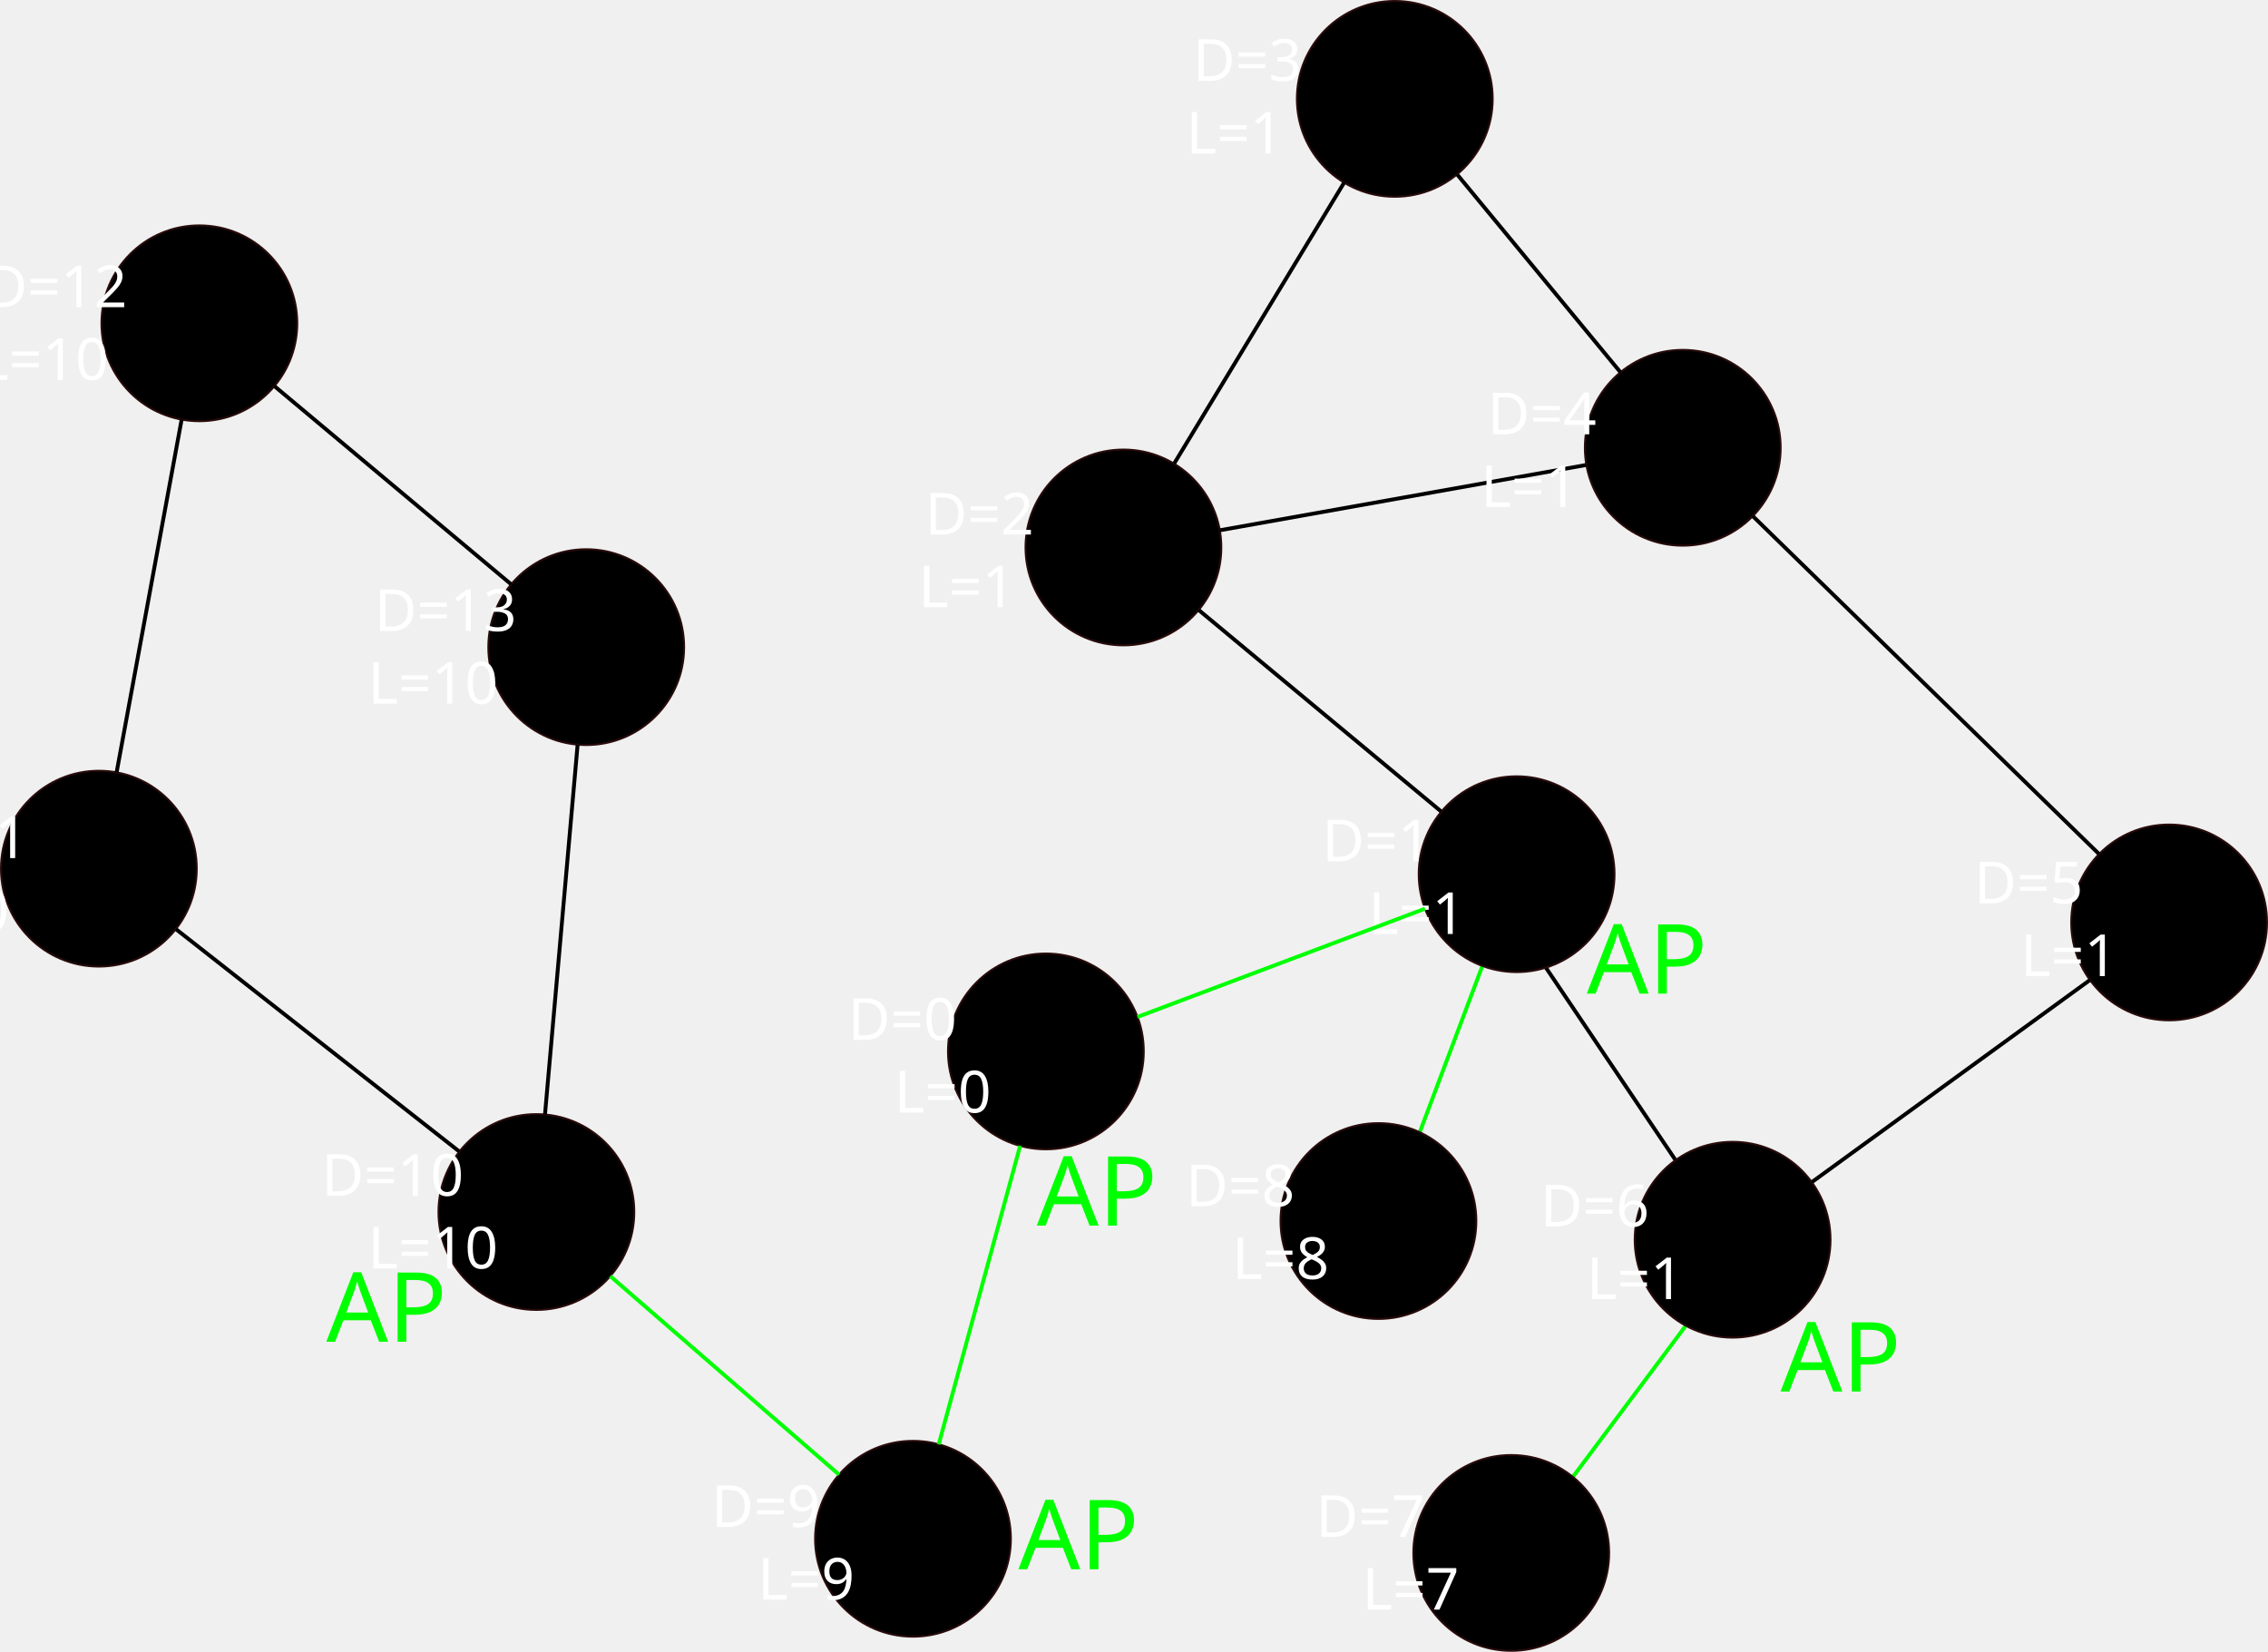
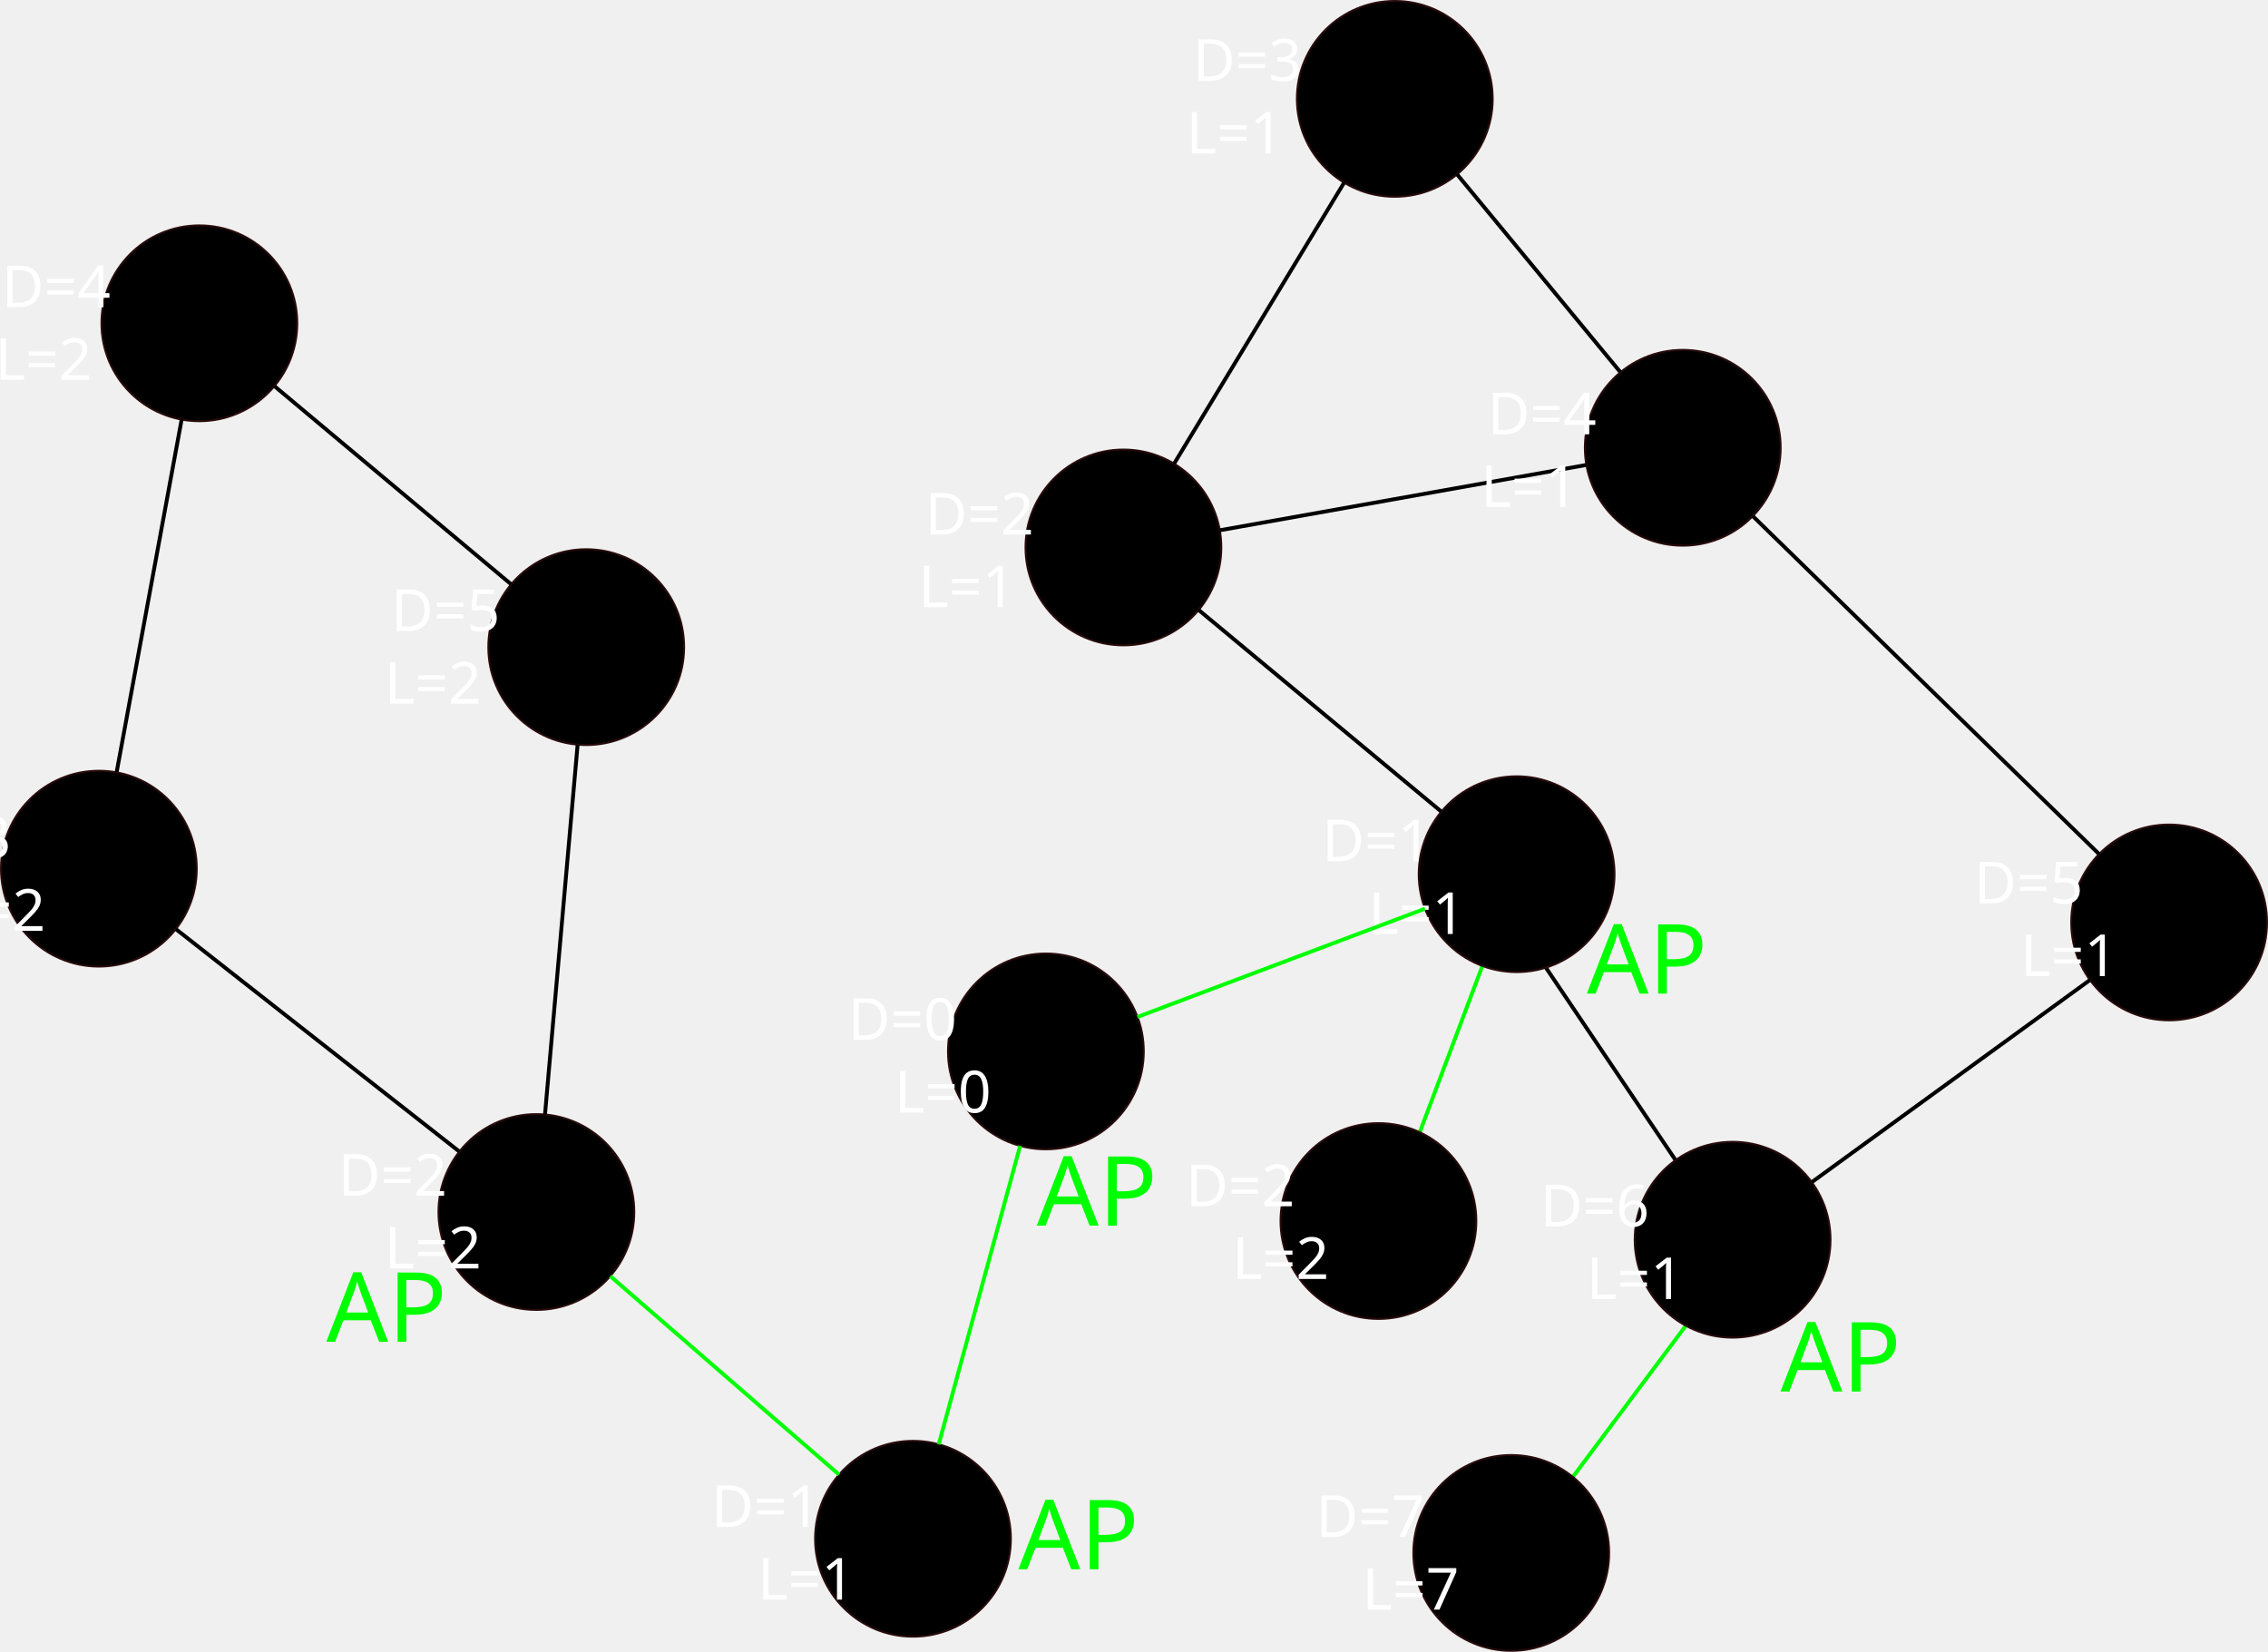
<svg xmlns="http://www.w3.org/2000/svg" width="585.037" height="426.087" id="svg2" version="1.0">
  <defs id="defs4">
    </defs>
  <g id="layer1" transform="translate(-68.7819,-91.14408)">
    <path style="fill:none;fill-opacity:0.75;fill-rule:evenodd;stroke:#00ff00;stroke-width:1px;stroke-linecap:butt;stroke-linejoin:miter;stroke-opacity:1" d="M 356.786,317.159 L 391.071,226.087" id="path2473" transform="translate(68.7819,91.14408)" />
    <path style="fill:none;fill-opacity:0.75;fill-rule:evenodd;stroke:#000000;stroke-width:1px;stroke-linecap:butt;stroke-linejoin:miter;stroke-opacity:1" d="M 451.538,316.971 L 518.208,415.966" id="path2425" />
    <path style="fill:none;fill-opacity:0.75;fill-rule:evenodd;stroke:#00ff00;stroke-width:1px;stroke-linecap:butt;stroke-linejoin:miter;stroke-opacity:1" d="M 457.599,494.758 L 517.198,414.956" id="path2433" />
    <path style="opacity:1;fill:#000000;fill-opacity:1;stroke:#280b0b;stroke-width:0.5;stroke-miterlimit:4;stroke-dasharray:none;stroke-opacity:1" id="path2383" d="m 145.462,174.54 a 25.254,25.254 0 0 1 -25.254,25.254 25.254,25.254 0 0 1 -25.254,-25.254 25.254,25.254 0 0 1 25.254,-25.254 25.254,25.254 0 0 1 25.254,25.254 z" />
    <path style="opacity:1;fill:#000000;fill-opacity:1;stroke:#280b0b;stroke-width:0.5;stroke-miterlimit:4;stroke-dasharray:none;stroke-opacity:1" id="path2385" d="m 145.462,174.54 a 25.254,25.254 0 0 1 -25.254,25.254 25.254,25.254 0 0 1 -25.254,-25.254 25.254,25.254 0 0 1 25.254,-25.254 25.254,25.254 0 0 1 25.254,25.254 z" transform="translate(-25.92244,140.6797)" />
    <path style="opacity:1;fill:#000000;fill-opacity:1;stroke:#280b0b;stroke-width:0.5;stroke-miterlimit:4;stroke-dasharray:none;stroke-opacity:1" id="path2389" d="m 145.462,174.54 a 25.254,25.254 0 0 1 -25.254,25.254 25.254,25.254 0 0 1 -25.254,-25.254 25.254,25.254 0 0 1 25.254,-25.254 25.254,25.254 0 0 1 25.254,25.254 z" transform="translate(99.79185,83.53684)" />
    <path style="opacity:1;fill:#000000;fill-opacity:1;stroke:#280b0b;stroke-width:0.5;stroke-miterlimit:4;stroke-dasharray:none;stroke-opacity:1" id="path2391" d="m 145.462,174.54 a 25.254,25.254 0 0 1 -25.254,25.254 25.254,25.254 0 0 1 -25.254,-25.254 25.254,25.254 0 0 1 25.254,-25.254 25.254,25.254 0 0 1 25.254,25.254 z" transform="translate(86.93471,229.2511)" />
    <path style="opacity:1;fill:#000000;fill-opacity:1;stroke:#280b0b;stroke-width:0.5;stroke-miterlimit:4;stroke-dasharray:none;stroke-opacity:1" id="path2393" d="m 145.462,174.54 a 25.254,25.254 0 0 1 -25.254,25.254 25.254,25.254 0 0 1 -25.254,-25.254 25.254,25.254 0 0 1 25.254,-25.254 25.254,25.254 0 0 1 25.254,25.254 z" transform="translate(184.0776,313.5368)" />
    <path style="opacity:1;fill:#000000;fill-opacity:1;stroke:#280b0b;stroke-width:0.5;stroke-miterlimit:4;stroke-dasharray:none;stroke-opacity:1" id="path2395" d="m 145.462,174.54 a 25.254,25.254 0 0 1 -25.254,25.254 25.254,25.254 0 0 1 -25.254,-25.254 25.254,25.254 0 0 1 25.254,-25.254 25.254,25.254 0 0 1 25.254,25.254 z" transform="translate(218.3633,187.8226)" />
    <path style="opacity:1;fill:#000000;fill-opacity:1;stroke:#280b0b;stroke-width:0.5;stroke-miterlimit:4;stroke-dasharray:none;stroke-opacity:1" id="path2397" d="m 145.462,174.54 a 25.254,25.254 0 0 1 -25.254,25.254 25.254,25.254 0 0 1 -25.254,-25.254 25.254,25.254 0 0 1 25.254,-25.254 25.254,25.254 0 0 1 25.254,25.254 z" transform="translate(238.3633,57.82255)" />
    <path style="opacity:1;fill:#000000;fill-opacity:1;stroke:#280b0b;stroke-width:0.5;stroke-miterlimit:4;stroke-dasharray:none;stroke-opacity:1" id="path2399" d="m 145.462,174.54 a 25.254,25.254 0 0 1 -25.254,25.254 25.254,25.254 0 0 1 -25.254,-25.254 25.254,25.254 0 0 1 25.254,-25.254 25.254,25.254 0 0 1 25.254,25.254 z" transform="translate(308.3633,-57.89173)" />
    <path style="opacity:1;fill:#000000;fill-opacity:1;stroke:#280b0b;stroke-width:0.5;stroke-miterlimit:4;stroke-dasharray:none;stroke-opacity:1" id="path2401" d="m 145.462,174.54 a 25.254,25.254 0 0 1 -25.254,25.254 25.254,25.254 0 0 1 -25.254,-25.254 25.254,25.254 0 0 1 25.254,-25.254 25.254,25.254 0 0 1 25.254,25.254 z" transform="translate(382.649,32.10827)" />
    <path style="opacity:1;fill:#000000;fill-opacity:1;stroke:#280b0b;stroke-width:0.5;stroke-miterlimit:4;stroke-dasharray:none;stroke-opacity:1" id="path2403" d="m 145.462,174.54 a 25.254,25.254 0 0 1 -25.254,25.254 25.254,25.254 0 0 1 -25.254,-25.254 25.254,25.254 0 0 1 25.254,-25.254 25.254,25.254 0 0 1 25.254,25.254 z" transform="translate(339.7919,142.1083)" />
    <path style="opacity:1;fill:#000000;fill-opacity:1;stroke:#280b0b;stroke-width:0.5;stroke-miterlimit:4;stroke-dasharray:none;stroke-opacity:1" id="path2405" d="m 145.462,174.54 a 25.254,25.254 0 0 1 -25.254,25.254 25.254,25.254 0 0 1 -25.254,-25.254 25.254,25.254 0 0 1 25.254,-25.254 25.254,25.254 0 0 1 25.254,25.254 z" transform="translate(395.5061,236.394)" />
    <path style="opacity:1;fill:#000000;fill-opacity:1;stroke:#280b0b;stroke-width:0.5;stroke-miterlimit:4;stroke-dasharray:none;stroke-opacity:1" id="path2429" d="m 145.462,174.54 a 25.254,25.254 0 0 1 -25.254,25.254 25.254,25.254 0 0 1 -25.254,-25.254 25.254,25.254 0 0 1 25.254,-25.254 25.254,25.254 0 0 1 25.254,25.254 z" transform="translate(508.1067,154.5533)" />
    <path style="opacity:1;fill:#000000;fill-opacity:1;stroke:#280b0b;stroke-width:0.5;stroke-miterlimit:4;stroke-dasharray:none;stroke-opacity:1" id="path2431" d="m 145.462,174.54 a 25.254,25.254 0 0 1 -25.254,25.254 25.254,25.254 0 0 1 -25.254,-25.254 25.254,25.254 0 0 1 25.254,-25.254 25.254,25.254 0 0 1 25.254,25.254 z" transform="translate(338.4011,317.1879)" />
    <path style="opacity:1;fill:#000000;fill-opacity:1;stroke:#280b0b;stroke-width:0.5;stroke-miterlimit:4;stroke-dasharray:none;stroke-opacity:1" id="path2469" d="m 145.462,174.54 a 25.254,25.254 0 0 1 -25.254,25.254 25.254,25.254 0 0 1 -25.254,-25.254 25.254,25.254 0 0 1 25.254,-25.254 25.254,25.254 0 0 1 25.254,25.254 z" transform="translate(304.1474,231.5749)" />
    <text xml:space="preserve" style="font-style:normal;font-weight:normal;font-size:40px;line-height:125%;font-family:sans-serif;letter-spacing:0px;word-spacing:0px;fill:#ffffff;fill-opacity:1;stroke:none;stroke-width:1px;stroke-linecap:butt;stroke-linejoin:miter;stroke-opacity:1;" x="337.959" y="359.374" id="text4158">
      <tspan id="tspan4160" x="337.959" y="359.374" style="font-size:15px;text-align:center;text-anchor:middle;fill:#ffffff;fill-opacity:1;">D=0</tspan>
      <tspan x="337.959" y="378.124" id="tspan4162" style="font-size:15px;text-align:center;text-anchor:middle;fill:#ffffff;fill-opacity:1;">L=0</tspan>
    </text>
    <text xml:space="preserve" style="font-style:normal;font-weight:normal;font-size:40px;line-height:125%;font-family:sans-serif;letter-spacing:0px;word-spacing:0px;fill:#ffffff;fill-opacity:1;stroke:none;stroke-width:1px;stroke-linecap:butt;stroke-linejoin:miter;stroke-opacity:1;" x="460.262" y="313.317" id="text4158-7">
      <tspan id="tspan4160-0" x="460.262" y="313.317" style="font-size:15px;text-align:center;text-anchor:middle;fill:#ffffff;fill-opacity:1;">D=1</tspan>
      <tspan x="460.262" y="332.067" id="tspan4162-3" style="font-size:15px;text-align:center;text-anchor:middle;fill:#ffffff;fill-opacity:1;">L=1</tspan>
    </text>
    <path style="fill:none;fill-rule:evenodd;stroke:#00ff00;stroke-width:1px;stroke-linecap:butt;stroke-linejoin:miter;stroke-opacity:1" d="m 362.205,353.465 74.161,-27.919" id="path4185" />
    <path style="fill:none;fill-rule:evenodd;stroke:#000000;stroke-width:1px;stroke-linecap:butt;stroke-linejoin:miter;stroke-opacity:1" d="M 440.577,300.508 377.994,248.502" id="path4187" />
    <path style="fill:none;fill-rule:evenodd;stroke:#000000;stroke-width:1px;stroke-linecap:butt;stroke-linejoin:miter;stroke-opacity:1" d="m 383.433,227.931 94.562,-16.853" id="path4189" />
    <path style="fill:none;fill-rule:evenodd;stroke:#000000;stroke-width:1px;stroke-linecap:butt;stroke-linejoin:miter;stroke-opacity:1" d="m 371.643,210.755 43.858,-72.5" id="path4191" />
    <path style="fill:none;fill-rule:evenodd;stroke:#000000;stroke-width:1px;stroke-linecap:butt;stroke-linejoin:miter;stroke-opacity:1" d="m 444.647,136.124 42.135,51.048" id="path4193" />
    <path style="fill:none;fill-rule:evenodd;stroke:#000000;stroke-width:1px;stroke-linecap:butt;stroke-linejoin:miter;stroke-opacity:1" d="m 520.93,224.287 89.312,87.167" id="path4195" />
    <path style="fill:none;fill-rule:evenodd;stroke:#000000;stroke-width:1px;stroke-linecap:butt;stroke-linejoin:miter;stroke-opacity:1" d="m 536.142,396.086 71.745,-52.146" id="path4197" />
    <path style="fill:none;fill-rule:evenodd;stroke:#00ff00;stroke-width:1px;stroke-linecap:butt;stroke-linejoin:miter;stroke-opacity:1" d="m 331.927,386.726 -20.996,76.987" id="path4199" />
    <path style="fill:none;fill-rule:evenodd;stroke:#00ff00;stroke-width:1px;stroke-linecap:butt;stroke-linejoin:miter;stroke-opacity:1" d="m 226.217,420.341 58.994,51.186" id="path4201" />
    <path style="fill:none;fill-rule:evenodd;stroke:#000000;stroke-width:1px;stroke-linecap:butt;stroke-linejoin:miter;stroke-opacity:1" d="m 114.152,330.81 73.125,57.389" id="path4203" />
    <path style="fill:none;fill-rule:evenodd;stroke:#000000;stroke-width:1px;stroke-linecap:butt;stroke-linejoin:miter;stroke-opacity:1" d="M 115.632,199.375 98.862,290.384" id="path4205" />
    <path style="fill:none;fill-rule:evenodd;stroke:#000000;stroke-width:1px;stroke-linecap:butt;stroke-linejoin:miter;stroke-opacity:1" d="m 139.572,190.75 61.063,51.117" id="path4207" />
    <path style="fill:none;fill-rule:evenodd;stroke:#000000;stroke-width:1px;stroke-linecap:butt;stroke-linejoin:miter;stroke-opacity:1" d="m 217.78,283.232 -8.418,95.403" id="path4209" />
    <text xml:space="preserve" style="font-style:normal;font-weight:normal;font-size:40px;line-height:125%;font-family:sans-serif;letter-spacing:0px;word-spacing:0px;fill:#ffffff;fill-opacity:1;stroke:none;stroke-width:1px;stroke-linecap:butt;stroke-linejoin:miter;stroke-opacity:1;" x="357.833" y="229.031" id="text4158-1">
      <tspan id="tspan4160-08" x="357.833" y="229.031" style="font-size:15px;text-align:center;text-anchor:middle;fill:#ffffff;fill-opacity:1;">D=2</tspan>
      <tspan x="357.833" y="247.781" id="tspan4162-2" style="font-size:15px;text-align:center;text-anchor:middle;fill:#ffffff;fill-opacity:1;">L=<tspan style="fill:#ffffff;fill-opacity:1;" id="tspan4399">1</tspan>
      </tspan>
    </text>
    <text xml:space="preserve" style="font-style:normal;font-weight:normal;font-size:40px;line-height:125%;font-family:sans-serif;letter-spacing:0px;word-spacing:0px;fill:#ffffff;fill-opacity:1;stroke:none;stroke-width:1px;stroke-linecap:butt;stroke-linejoin:miter;stroke-opacity:1;" x="426.943" y="111.994" id="text4158-1-9">
      <tspan id="tspan4160-08-7" x="426.943" y="111.994" style="font-size:15px;text-align:center;text-anchor:middle;fill:#ffffff;fill-opacity:1;">D=3</tspan>
      <tspan x="426.943" y="130.744" id="tspan4162-2-0" style="font-size:15px;text-align:center;text-anchor:middle;fill:#ffffff;fill-opacity:1;">L=<tspan style="fill:#ffffff;fill-opacity:1;" id="tspan4397">1</tspan>
      </tspan>
    </text>
    <text xml:space="preserve" style="font-style:normal;font-weight:normal;font-size:40px;line-height:125%;font-family:sans-serif;letter-spacing:0px;word-spacing:0px;fill:#ffffff;fill-opacity:1;stroke:none;stroke-width:1px;stroke-linecap:butt;stroke-linejoin:miter;stroke-opacity:1;" x="502.936" y="203.174" id="text4158-1-9-0">
      <tspan id="tspan4160-08-7-1" x="502.936" y="203.174" style="font-size:15px;text-align:center;text-anchor:middle;fill:#ffffff;fill-opacity:1;">D=4</tspan>
      <tspan x="502.936" y="221.924" id="tspan4162-2-0-0" style="font-size:15px;text-align:center;text-anchor:middle;fill:#ffffff;fill-opacity:1;">L=1<tspan style="fill:#ffffff;fill-opacity:1;" id="tspan4395" />
      </tspan>
    </text>
    <text xml:space="preserve" style="font-style:normal;font-weight:normal;font-size:40px;line-height:125%;font-family:sans-serif;letter-spacing:0px;word-spacing:0px;fill:#ffffff;fill-opacity:1;stroke:none;stroke-width:1px;stroke-linecap:butt;stroke-linejoin:miter;stroke-opacity:1;" x="628.471" y="324.181" id="text4158-1-9-0-0">
      <tspan id="tspan4160-08-7-1-0" x="628.471" y="324.181" style="font-size:15px;text-align:center;text-anchor:middle;fill:#ffffff;fill-opacity:1;">D=5</tspan>
      <tspan x="628.471" y="342.931" id="tspan4162-2-0-0-1" style="font-size:15px;text-align:center;text-anchor:middle;fill:#ffffff;fill-opacity:1;">L=1</tspan>
    </text>
    <text xml:space="preserve" style="font-style:normal;font-weight:normal;font-size:40px;line-height:125%;font-family:sans-serif;letter-spacing:0px;word-spacing:0px;fill:#ffffff;fill-opacity:1;stroke:none;stroke-width:1px;stroke-linecap:butt;stroke-linejoin:miter;stroke-opacity:1;" x="516.562" y="407.503" id="text4158-1-9-0-0-9">
      <tspan id="tspan4160-08-7-1-0-5" x="516.562" y="407.503" style="font-size:15px;text-align:center;text-anchor:middle;fill:#ffffff;fill-opacity:1;">D=6</tspan>
      <tspan x="516.562" y="426.253" id="tspan4162-2-0-0-1-6" style="font-size:15px;text-align:center;text-anchor:middle;fill:#ffffff;fill-opacity:1;">L=1</tspan>
    </text>
    <text xml:space="preserve" style="font-style:normal;font-weight:normal;font-size:40px;line-height:125%;font-family:sans-serif;letter-spacing:0px;word-spacing:0px;fill:#ffffff;fill-opacity:1;stroke:none;stroke-width:1px;stroke-linecap:butt;stroke-linejoin:miter;stroke-opacity:1;" x="458.665" y="487.602" id="text4158-1-9-0-0-9-9">
      <tspan id="tspan4160-08-7-1-0-5-9" x="458.665" y="487.602" style="font-size:15px;text-align:center;text-anchor:middle;fill:#ffffff;fill-opacity:1;">D=7</tspan>
      <tspan x="458.665" y="506.352" id="tspan4162-2-0-0-1-6-5" style="font-size:15px;text-align:center;text-anchor:middle;fill:#ffffff;fill-opacity:1;">L=7</tspan>
    </text>
    <text xml:space="preserve" style="font-style:normal;font-weight:normal;font-size:40px;line-height:125%;font-family:sans-serif;letter-spacing:0px;word-spacing:0px;fill:#000000;fill-opacity:1;stroke:none;stroke-width:1px;stroke-linecap:butt;stroke-linejoin:miter;stroke-opacity:1" x="528.068" y="450.088" id="text4371">
      <tspan id="tspan4373" x="528.068" y="450.088" style="font-size:25px;fill:#00ff00;fill-opacity:1">AP</tspan>
    </text>
-     <text xml:space="preserve" style="font-style:normal;font-weight:normal;font-size:40px;line-height:125%;font-family:sans-serif;letter-spacing:0px;word-spacing:0px;fill:#ffffff;fill-opacity:1;stroke:none;stroke-width:1px;stroke-linecap:butt;stroke-linejoin:miter;stroke-opacity:1;" x="425.123" y="402.308" id="text4158-7-0">
-       <tspan id="tspan4160-0-9" x="425.123" y="402.308" style="font-size:15px;text-align:center;text-anchor:middle;fill:#ffffff;fill-opacity:1;">D=8</tspan>
-       <tspan x="425.123" y="421.058" id="tspan4162-3-1" style="font-size:15px;text-align:center;text-anchor:middle;fill:#ffffff;fill-opacity:1;">L=8</tspan>
+     <text xml:space="preserve" style="font-style:normal;font-weight:normal;font-size:40px;line-height:125%;font-family:sans-serif;letter-spacing:0px;word-spacing:0px;fill:#ffffff;fill-opacity:1;stroke:none;stroke-width:1px;stroke-linecap:butt;stroke-linejoin:miter;stroke-opacity:1" x="425.123" y="402.308" id="text4158-7-0">
+       <tspan id="tspan4160-0-9" x="425.123" y="402.308" style="font-size:15px;text-align:center;text-anchor:middle;fill:#ffffff;fill-opacity:1">D=2</tspan>
+       <tspan x="425.123" y="421.058" id="tspan4162-3-1" style="font-size:15px;text-align:center;text-anchor:middle;fill:#ffffff;fill-opacity:1">L=2</tspan>
    </text>
    <text xml:space="preserve" style="font-style:normal;font-weight:normal;font-size:40px;line-height:125%;font-family:sans-serif;letter-spacing:0px;word-spacing:0px;fill:#000000;fill-opacity:1;stroke:none;stroke-width:1px;stroke-linecap:butt;stroke-linejoin:miter;stroke-opacity:1" x="478.1" y="347.446" id="text4371-3">
      <tspan id="tspan4373-6" x="478.1" y="347.446" style="font-size:25px;fill:#00ff00;fill-opacity:1">AP</tspan>
    </text>
-     <text xml:space="preserve" style="font-style:normal;font-weight:normal;font-size:40px;line-height:125%;font-family:sans-serif;letter-spacing:0px;word-spacing:0px;fill:#ffffff;fill-opacity:1;stroke:none;stroke-width:1px;stroke-linecap:butt;stroke-linejoin:miter;stroke-opacity:1;" x="302.721" y="485.032" id="text4158-6">
-       <tspan id="tspan4160-3" x="302.721" y="485.032" style="font-size:15px;text-align:center;text-anchor:middle;fill:#ffffff;fill-opacity:1;">D=9</tspan>
-       <tspan x="302.721" y="503.782" id="tspan4162-26" style="font-size:15px;text-align:center;text-anchor:middle;fill:#ffffff;fill-opacity:1;">L=9</tspan>
+     <text xml:space="preserve" style="font-style:normal;font-weight:normal;font-size:40px;line-height:125%;font-family:sans-serif;letter-spacing:0px;word-spacing:0px;fill:#ffffff;fill-opacity:1;stroke:none;stroke-width:1px;stroke-linecap:butt;stroke-linejoin:miter;stroke-opacity:1" x="302.721" y="485.032" id="text4158-6">
+       <tspan id="tspan4160-3" x="302.721" y="485.032" style="font-size:15px;text-align:center;text-anchor:middle;fill:#ffffff;fill-opacity:1">D=1</tspan>
+       <tspan x="302.721" y="503.782" id="tspan4162-26" style="font-size:15px;text-align:center;text-anchor:middle;fill:#ffffff;fill-opacity:1">L=1</tspan>
    </text>
-     <text xml:space="preserve" style="font-style:normal;font-weight:normal;font-size:40px;line-height:125%;font-family:sans-serif;letter-spacing:0px;word-spacing:0px;fill:#ffffff;fill-opacity:1;stroke:none;stroke-width:1px;stroke-linecap:butt;stroke-linejoin:miter;stroke-opacity:1;" x="206.463" y="399.594" id="text4158-6-7">
-       <tspan id="tspan4160-3-9" x="206.463" y="399.594" style="font-size:15px;text-align:center;text-anchor:middle;fill:#ffffff;fill-opacity:1;">D=10</tspan>
-       <tspan x="206.463" y="418.344" id="tspan4162-26-7" style="font-size:15px;text-align:center;text-anchor:middle;fill:#ffffff;fill-opacity:1;">L=10</tspan>
+     <text xml:space="preserve" style="font-style:normal;font-weight:normal;font-size:40px;line-height:125%;font-family:sans-serif;letter-spacing:0px;word-spacing:0px;fill:#ffffff;fill-opacity:1;stroke:none;stroke-width:1px;stroke-linecap:butt;stroke-linejoin:miter;stroke-opacity:1" x="206.463" y="399.594" id="text4158-6-7">
+       <tspan id="tspan4160-3-9" x="206.463" y="399.594" style="font-size:15px;text-align:center;text-anchor:middle;fill:#ffffff;fill-opacity:1">D=2</tspan>
+       <tspan x="206.463" y="418.344" id="tspan4162-26-7" style="font-size:15px;text-align:center;text-anchor:middle;fill:#ffffff;fill-opacity:1">L=2</tspan>
    </text>
-     <text xml:space="preserve" style="font-style:normal;font-weight:normal;font-size:40px;line-height:125%;font-family:sans-serif;letter-spacing:0px;word-spacing:0px;fill:#ffffff;fill-opacity:1;stroke:none;stroke-width:1px;stroke-linecap:butt;stroke-linejoin:miter;stroke-opacity:1;" x="94.003" y="312.498" id="text4158-6-7-6">
-       <tspan id="tspan4160-3-9-2" x="94.003" y="312.498" style="font-size:15px;text-align:center;text-anchor:middle;fill:#ffffff;fill-opacity:1;">D=11</tspan>
-       <tspan x="94.003" y="331.248" id="tspan4162-26-7-9" style="font-size:15px;text-align:center;text-anchor:middle;fill:#ffffff;fill-opacity:1;">L=<tspan style="fill:#ffffff;fill-opacity:1;" id="tspan4553">10</tspan>
+     <text xml:space="preserve" style="font-style:normal;font-weight:normal;font-size:40px;line-height:125%;font-family:sans-serif;letter-spacing:0px;word-spacing:0px;fill:#ffffff;fill-opacity:1;stroke:none;stroke-width:1px;stroke-linecap:butt;stroke-linejoin:miter;stroke-opacity:1" x="94.003" y="312.498" id="text4158-6-7-6">
+       <tspan id="tspan4160-3-9-2" x="94.003" y="312.498" style="font-size:15px;text-align:center;text-anchor:middle;fill:#ffffff;fill-opacity:1">D=3</tspan>
+       <tspan x="94.003" y="331.248" id="tspan4162-26-7-9" style="font-size:15px;text-align:center;text-anchor:middle;fill:#ffffff;fill-opacity:1">L=2</tspan>
+     </text>
+     <text xml:space="preserve" style="font-style:normal;font-weight:normal;font-size:40px;line-height:125%;font-family:sans-serif;letter-spacing:0px;word-spacing:0px;fill:#ffffff;fill-opacity:1;stroke:none;stroke-width:1px;stroke-linecap:butt;stroke-linejoin:miter;stroke-opacity:1" x="119.653" y="170.377" id="text4158-6-7-6-8">
+       <tspan id="tspan4160-3-9-2-8" x="119.653" y="170.377" style="font-size:15px;text-align:center;text-anchor:middle;fill:#ffffff;fill-opacity:1">D=4</tspan>
+       <tspan x="119.653" y="189.127" id="tspan4162-26-7-9-5" style="font-size:15px;text-align:center;text-anchor:middle;fill:#ffffff;fill-opacity:1">L=2<tspan style="fill:#ffffff;fill-opacity:1" id="tspan4551" />
      </tspan>
    </text>
-     <text xml:space="preserve" style="font-style:normal;font-weight:normal;font-size:40px;line-height:125%;font-family:sans-serif;letter-spacing:0px;word-spacing:0px;fill:#ffffff;fill-opacity:1;stroke:none;stroke-width:1px;stroke-linecap:butt;stroke-linejoin:miter;stroke-opacity:1;" x="119.653" y="170.377" id="text4158-6-7-6-8">
-       <tspan id="tspan4160-3-9-2-8" x="119.653" y="170.377" style="font-size:15px;text-align:center;text-anchor:middle;fill:#ffffff;fill-opacity:1;">D=12</tspan>
-       <tspan x="119.653" y="189.127" id="tspan4162-26-7-9-5" style="font-size:15px;text-align:center;text-anchor:middle;fill:#ffffff;fill-opacity:1;">L=<tspan style="fill:#ffffff;fill-opacity:1;" id="tspan4551">10</tspan>
-       </tspan>
-     </text>
-     <text xml:space="preserve" style="font-style:normal;font-weight:normal;font-size:40px;line-height:125%;font-family:sans-serif;letter-spacing:0px;word-spacing:0px;fill:#ffffff;fill-opacity:1;stroke:none;stroke-width:1px;stroke-linecap:butt;stroke-linejoin:miter;stroke-opacity:1;" x="220.121" y="253.915" id="text4158-6-7-6-8-4">
-       <tspan id="tspan4160-3-9-2-8-3" x="220.121" y="253.915" style="font-size:15px;text-align:center;text-anchor:middle;fill:#ffffff;fill-opacity:1;">D=13</tspan>
-       <tspan x="220.121" y="272.665" id="tspan4162-26-7-9-5-0" style="font-size:15px;text-align:center;text-anchor:middle;fill:#ffffff;fill-opacity:1;">L=<tspan style="fill:#ffffff;fill-opacity:1;" id="tspan4549">10</tspan>
+     <text xml:space="preserve" style="font-style:normal;font-weight:normal;font-size:40px;line-height:125%;font-family:sans-serif;letter-spacing:0px;word-spacing:0px;fill:#ffffff;fill-opacity:1;stroke:none;stroke-width:1px;stroke-linecap:butt;stroke-linejoin:miter;stroke-opacity:1" x="220.121" y="253.915" id="text4158-6-7-6-8-4">
+       <tspan id="tspan4160-3-9-2-8-3" x="220.121" y="253.915" style="font-size:15px;text-align:center;text-anchor:middle;fill:#ffffff;fill-opacity:1">D=5</tspan>
+       <tspan x="220.121" y="272.665" id="tspan4162-26-7-9-5-0" style="font-size:15px;text-align:center;text-anchor:middle;fill:#ffffff;fill-opacity:1">L=2<tspan style="fill:#ffffff;fill-opacity:1" id="tspan4549" />
      </tspan>
    </text>
    <text xml:space="preserve" style="font-style:normal;font-weight:normal;font-size:40px;line-height:125%;font-family:sans-serif;letter-spacing:0px;word-spacing:0px;fill:#000000;fill-opacity:1;stroke:none;stroke-width:1px;stroke-linecap:butt;stroke-linejoin:miter;stroke-opacity:1" x="152.953" y="437.248" id="text4371-3-5">
      <tspan id="tspan4373-6-7" x="152.953" y="437.248" style="font-size:25px;fill:#00ff00;fill-opacity:1">AP</tspan>
    </text>
    <text xml:space="preserve" style="font-style:normal;font-weight:normal;font-size:40px;line-height:125%;font-family:sans-serif;letter-spacing:0px;word-spacing:0px;fill:#000000;fill-opacity:1;stroke:none;stroke-width:1px;stroke-linecap:butt;stroke-linejoin:miter;stroke-opacity:1" x="331.487" y="495.938" id="text4371-3-5-8">
      <tspan id="tspan4373-6-7-4" x="331.487" y="495.938" style="font-size:25px;fill:#00ff00;fill-opacity:1">AP</tspan>
    </text>
    <text xml:space="preserve" style="font-style:normal;font-weight:normal;font-size:40px;line-height:125%;font-family:sans-serif;letter-spacing:0px;word-spacing:0px;fill:#000000;fill-opacity:1;stroke:none;stroke-width:1px;stroke-linecap:butt;stroke-linejoin:miter;stroke-opacity:1" x="336.215" y="407.307" id="text4371-3-5-8-1">
      <tspan id="tspan4373-6-7-4-5" x="336.215" y="407.307" style="font-size:25px;fill:#00ff00;fill-opacity:1">AP</tspan>
    </text>
  </g>
</svg>
